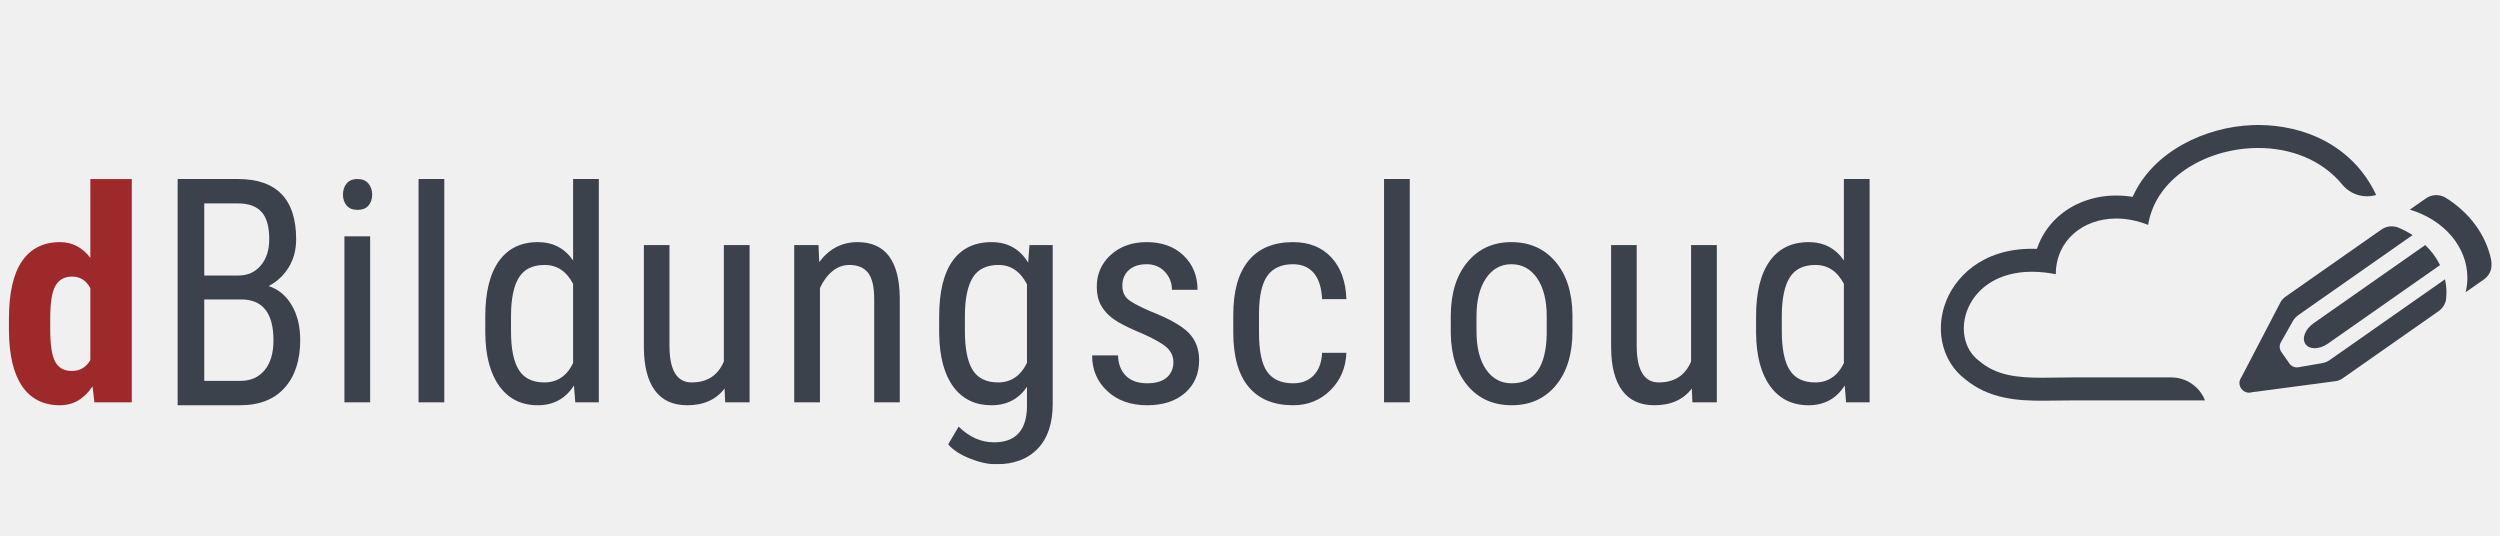
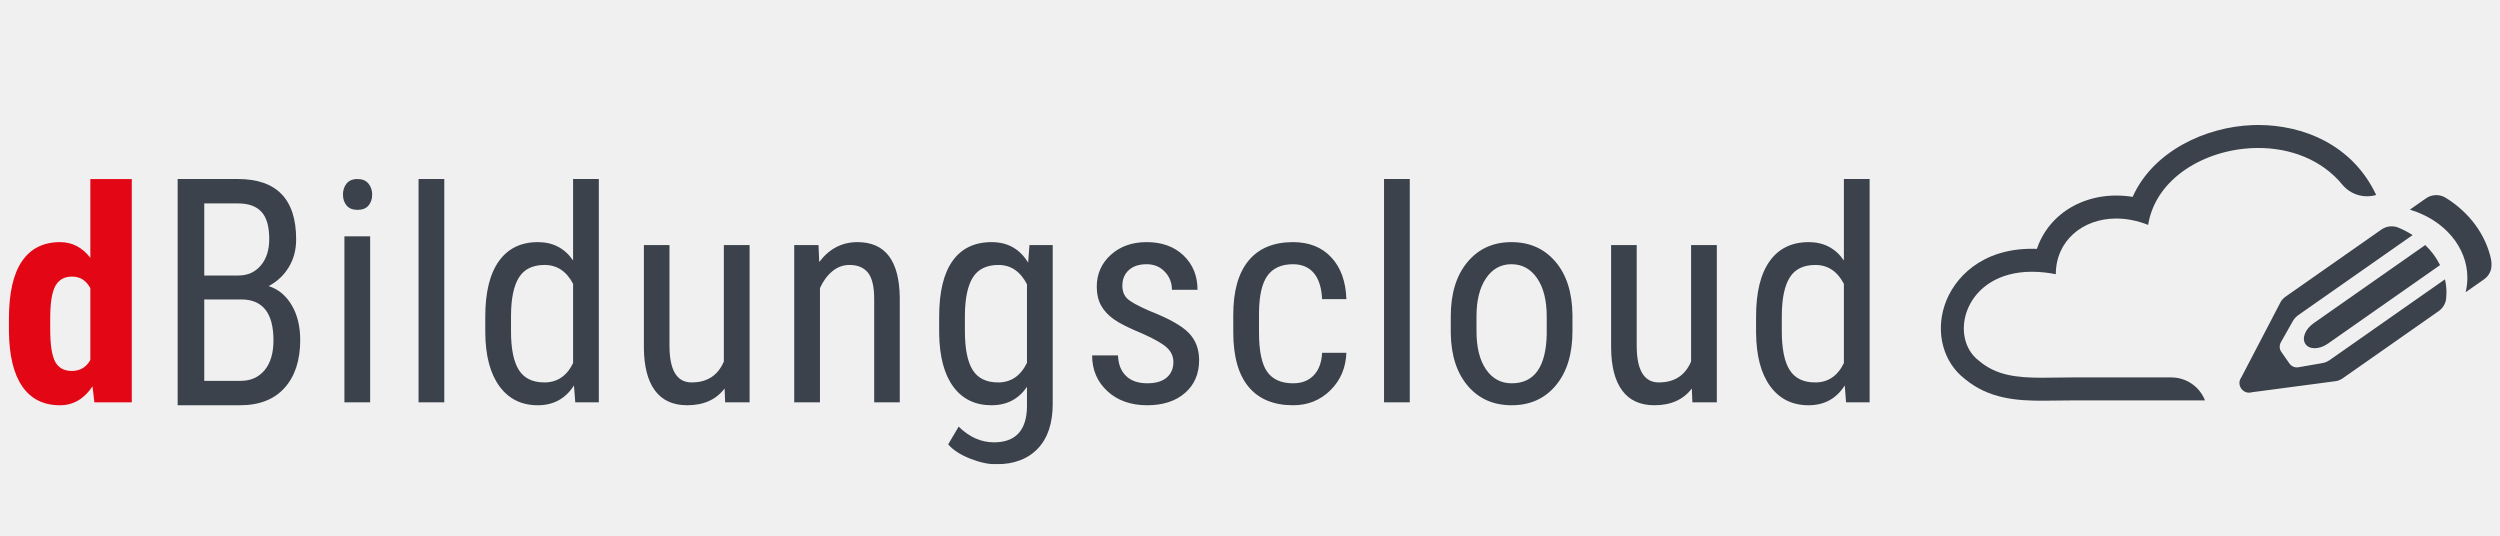
<svg xmlns="http://www.w3.org/2000/svg" xmlns:xlink="http://www.w3.org/1999/xlink" width="280" height="60">
  <defs>
    <path id="a" d="M0 38h278.073V0H0z" />
  </defs>
  <g transform="translate(1 14)" fill-rule="evenodd">
    <path d="M245.937 30.787a4.06 4.06 0 00-3.751-2.517h-10.944l-3.499.035c-2.813 0-5.155-.233-7.097-1.897-3.476-2.608-1.673-9.972 5.929-9.972a13.94 13.94 0 012.676.275c0-3.708 2.969-6.236 6.768-6.236 1.135 0 2.345.226 3.572.713.834-5.201 6.293-8.412 11.815-8.605a15.38 15.38 0 01.526-.009c3.54 0 7.07 1.261 9.415 4.112a3.589 3.589 0 003.783 1.149h.001C262.451 2.137 256.86 0 251.932 0a18.02 18.02 0 00-.615.011c-5.367.187-11.209 2.98-13.459 8.038a11.64 11.64 0 00-1.838-.148h-.002c-2.5 0-4.819.848-6.529 2.388a8.395 8.395 0 00-2.357 3.584 14.856 14.856 0 00-.556-.011h-.002c-5.653 0-8.754 3.261-9.772 6.313-1.037 3.112-.141 6.41 2.23 8.239 2.697 2.274 5.909 2.465 8.711 2.465l1.678-.017 1.821-.018h14.719l-.024-.057" fill="#3b424b" />
-     <path d="M4.624 22.873c0 1.737.184 2.95.554 3.639s.993 1.034 1.872 1.034c.912 0 1.601-.407 2.069-1.221v-8.044c-.456-.869-1.141-1.303-2.053-1.303-.847 0-1.465.342-1.855 1.026s-.587 1.899-.587 3.647v1.222zM0 21.717c0-2.888.488-5.043 1.465-6.465s2.399-2.133 4.266-2.133c1.357 0 2.486.586 3.388 1.759V6.052h4.64v25.011H9.574l-.212-1.791c-.944 1.411-2.16 2.117-3.647 2.117-1.846 0-3.254-.706-4.225-2.117S.021 25.787 0 23.052v-1.335z" fill="#9e292b" />
+     <path d="M4.624 22.873c0 1.737.184 2.95.554 3.639s.993 1.034 1.872 1.034c.912 0 1.601-.407 2.069-1.221v-8.044c-.456-.869-1.141-1.303-2.053-1.303-.847 0-1.465.342-1.855 1.026s-.587 1.899-.587 3.647v1.222zM0 21.717c0-2.888.488-5.043 1.465-6.465s2.399-2.133 4.266-2.133c1.357 0 2.486.586 3.388 1.759V6.052h4.64v25.011H9.574l-.212-1.791c-.944 1.411-2.16 2.117-3.647 2.117-1.846 0-3.254-.706-4.225-2.117S.021 25.787 0 23.052v-1.335z" fill="#E30614" />
    <path d="M21.877 19.537v9.119h4.071c1.129 0 2.025-.398 2.687-1.192s.993-1.911.993-3.35c0-3.051-1.205-4.577-3.615-4.577h-4.136zm0-2.68h3.827c1.031 0 1.864-.371 2.499-1.116s.953-1.732.953-2.964c0-1.395-.288-2.41-.863-3.043s-1.455-.951-2.638-.951h-3.778v8.074zm-2.98 14.531V6.051h6.758c2.16 0 3.786.563 4.877 1.688s1.636 2.813 1.636 5.064c0 1.183-.276 2.227-.83 3.132s-1.303 1.607-2.248 2.106c1.086.348 1.946 1.061 2.582 2.14s.952 2.379.952 3.898c0 2.274-.583 4.061-1.75 5.36s-2.831 1.949-4.991 1.949h-6.986z" fill="#3b424b" />
    <mask id="b" fill="#fff">
      <use xlink:href="#a" />
    </mask>
    <path d="M37.574 31.063h2.882V12.468h-2.882v18.595zm3.11-23.269c0 .488-.135.895-.407 1.222s-.684.488-1.237.488c-.543 0-.951-.163-1.221-.488s-.408-.734-.408-1.222.136-.901.408-1.238.678-.504 1.221-.504.952.171 1.229.513.415.752.415 1.229zm5.194 23.269h2.882V6.051h-2.882zm10.355-7.972c0 1.973.293 3.423.88 4.351s1.541 1.39 2.865 1.39c1.433 0 2.503-.721 3.208-2.163v-8.88c-.738-1.409-1.802-2.114-3.192-2.114-1.324 0-2.279.464-2.865 1.39s-.885 2.35-.896 4.269v1.757zm-2.882-1.635c0-2.714.507-4.782 1.523-6.205s2.472-2.133 4.372-2.133c1.682 0 2.996.684 3.94 2.052V6.051h2.882v25.012H63.43l-.146-1.889c-.944 1.476-2.296 2.214-4.055 2.214-1.824 0-3.254-.708-4.291-2.125s-1.566-3.416-1.587-6v-1.807zm26.802 8.06c-.956 1.248-2.351 1.872-4.185 1.872-1.596 0-2.801-.55-3.615-1.653s-1.227-2.705-1.238-4.811v-11.48h2.866v11.268c0 2.746.825 4.12 2.476 4.12 1.747 0 2.952-.782 3.614-2.345V13.444h2.883v17.619h-2.736l-.065-1.547zm10.519-16.072l.082 1.905c1.118-1.487 2.545-2.231 4.282-2.231 3.116 0 4.695 2.079 4.738 6.237v11.708h-2.865V19.485c0-1.378-.231-2.359-.692-2.939s-1.154-.871-2.077-.871c-.716 0-1.359.239-1.929.716s-1.029 1.102-1.376 1.873v12.799h-2.883V13.444h2.72zm16.397 9.647c0 1.973.29 3.423.871 4.351s1.533 1.39 2.858 1.39c1.433 0 2.508-.732 3.224-2.195v-8.8c-.749-1.441-1.813-2.162-3.192-2.162-1.324 0-2.279.464-2.865 1.39s-.886 2.35-.896 4.269v1.757zm-2.882-1.635c0-2.747.499-4.823 1.498-6.229s2.459-2.109 4.38-2.109c1.791 0 3.153.765 4.088 2.297l.146-1.971h2.605v17.781c0 2.182-.559 3.857-1.677 5.024S112.551 38 110.554 38c-.869 0-1.843-.215-2.923-.643s-1.892-.959-2.435-1.588l1.173-1.987c1.194 1.173 2.513 1.759 3.957 1.759 2.399 0 3.631-1.308 3.696-3.925v-2.295c-.934 1.378-2.258 2.067-3.973 2.067-1.824 0-3.246-.686-4.266-2.06s-1.553-3.346-1.596-5.919v-1.953zm26.232 5.096c0-.619-.233-1.151-.7-1.595s-1.368-.967-2.703-1.564c-1.552-.64-2.647-1.189-3.281-1.645s-1.11-.974-1.425-1.555-.472-1.272-.472-2.076c0-1.432.523-2.624 1.571-3.574s2.386-1.425 4.014-1.425c1.715 0 3.094.5 4.136 1.498s1.563 2.28 1.563 3.843h-2.866c0-.792-.266-1.468-.798-2.027s-1.211-.839-2.035-.839c-.847 0-1.512.219-1.995.658s-.724 1.025-.724 1.761c0 .584.176 1.055.529 1.412s1.202.829 2.548 1.412c2.139.838 3.593 1.656 4.364 2.455s1.156 1.813 1.156 3.042c0 1.532-.526 2.758-1.579 3.677s-2.465 1.378-4.234 1.378c-1.834 0-3.322-.526-4.462-1.579s-1.709-2.388-1.709-4.006h2.898c.033.977.331 1.743.896 2.296s1.357.83 2.377.83c.955 0 1.683-.214 2.182-.643s.749-1.006.749-1.734m13.416 2.378c.955 0 1.72-.295 2.296-.887s.89-1.436.945-2.532h2.719c-.065 1.693-.665 3.096-1.799 4.209s-2.522 1.668-4.161 1.668c-2.182 0-3.846-.686-4.991-2.059s-1.718-3.417-1.718-6.131v-1.937c0-2.66.57-4.682 1.71-6.066s2.801-2.077 4.983-2.077c1.801 0 3.232.571 4.291 1.71s1.62 2.698 1.685 4.674h-2.719c-.065-1.303-.378-2.28-.937-2.931s-1.333-.977-2.32-.977c-1.281 0-2.231.421-2.85 1.261s-.939 2.224-.96 4.145v2.247c0 2.074.306 3.539.919 4.397s1.582 1.286 2.907 1.286m10.177 2.133h2.882V6.051h-2.882zm10.356-7.963c0 1.813.355 3.238 1.067 4.275s1.669 1.555 2.874 1.555c2.54 0 3.848-1.835 3.924-5.505v-1.986c0-1.802-.358-3.227-1.075-4.274s-1.677-1.572-2.882-1.572c-1.183 0-2.13.524-2.841 1.572s-1.067 2.467-1.067 4.258V23.1zm-2.882-1.661c0-2.562.621-4.589 1.865-6.082s2.884-2.239 4.925-2.239 3.683.728 4.926 2.182 1.88 3.436 1.913 5.943V23.1c0 2.551-.618 4.571-1.856 6.057s-2.888 2.231-4.95 2.231c-2.041 0-3.678-.721-4.909-2.165s-1.871-3.398-1.914-5.863v-1.921zm26.997 8.077c-.956 1.248-2.351 1.872-4.185 1.872-1.596 0-2.801-.55-3.615-1.653s-1.227-2.705-1.238-4.811v-11.48h2.866v11.268c0 2.746.825 4.12 2.476 4.12 1.747 0 2.952-.782 3.614-2.345V13.444h2.883v17.619h-2.736l-.065-1.547zm10.079-6.425c0 1.973.293 3.423.88 4.351s1.541 1.39 2.865 1.39c1.433 0 2.503-.721 3.208-2.163v-8.88c-.738-1.409-1.802-2.114-3.192-2.114-1.324 0-2.279.464-2.865 1.39s-.885 2.35-.896 4.269v1.757zm-2.882-1.635c0-2.714.507-4.782 1.523-6.205s2.472-2.133 4.372-2.133c1.682 0 2.996.684 3.94 2.052V6.051h2.882v25.012h-2.638l-.146-1.889c-.944 1.476-2.296 2.214-4.055 2.214-1.824 0-3.254-.708-4.291-2.125s-1.566-3.416-1.587-6v-1.807zm63.422 5.212l-2.679.465a1.015 1.015 0 01-1.004-.417l-.909-1.3a1.01 1.01 0 01-.053-1.079l1.343-2.375a2.01 2.01 0 01.602-.663l12.812-8.971a10.2 10.2 0 00-1.606-.838 1.998 1.998 0 00-1.903.229l-10.748 7.526c-.171.12-.474.418-.564.653l-4.363 8.365c-.609.825.186 1.961 1.17 1.671l9.353-1.239c.252-.005.635-.187.806-.307l10.756-7.531c.471-.33.795-.842.854-1.414l.036-.697c0-.496-.061-.984-.167-1.462l-12.92 9.047a2.03 2.03 0 01-.816.337M278.03 15.19c-.579-2.863-2.436-5.391-5.127-7.049a2.016 2.016 0 00-2.206.082l-.803.563v-.001l-.506.355-.483.339c3.892 1.166 6.442 4.236 6.442 7.627 0 .557-.069 1.1-.196 1.625l2.059-1.442c.671-.47.983-1.296.82-2.099m-20.813 9.349c.44.629 1.543.623 2.515-.057l12.554-8.791a8.042 8.042 0 00-1.659-2.245l-12.496 8.75c-.971.68-1.354 1.714-.914 2.343" mask="url(#b)" fill="#3b424b" />
  </g>
</svg>
